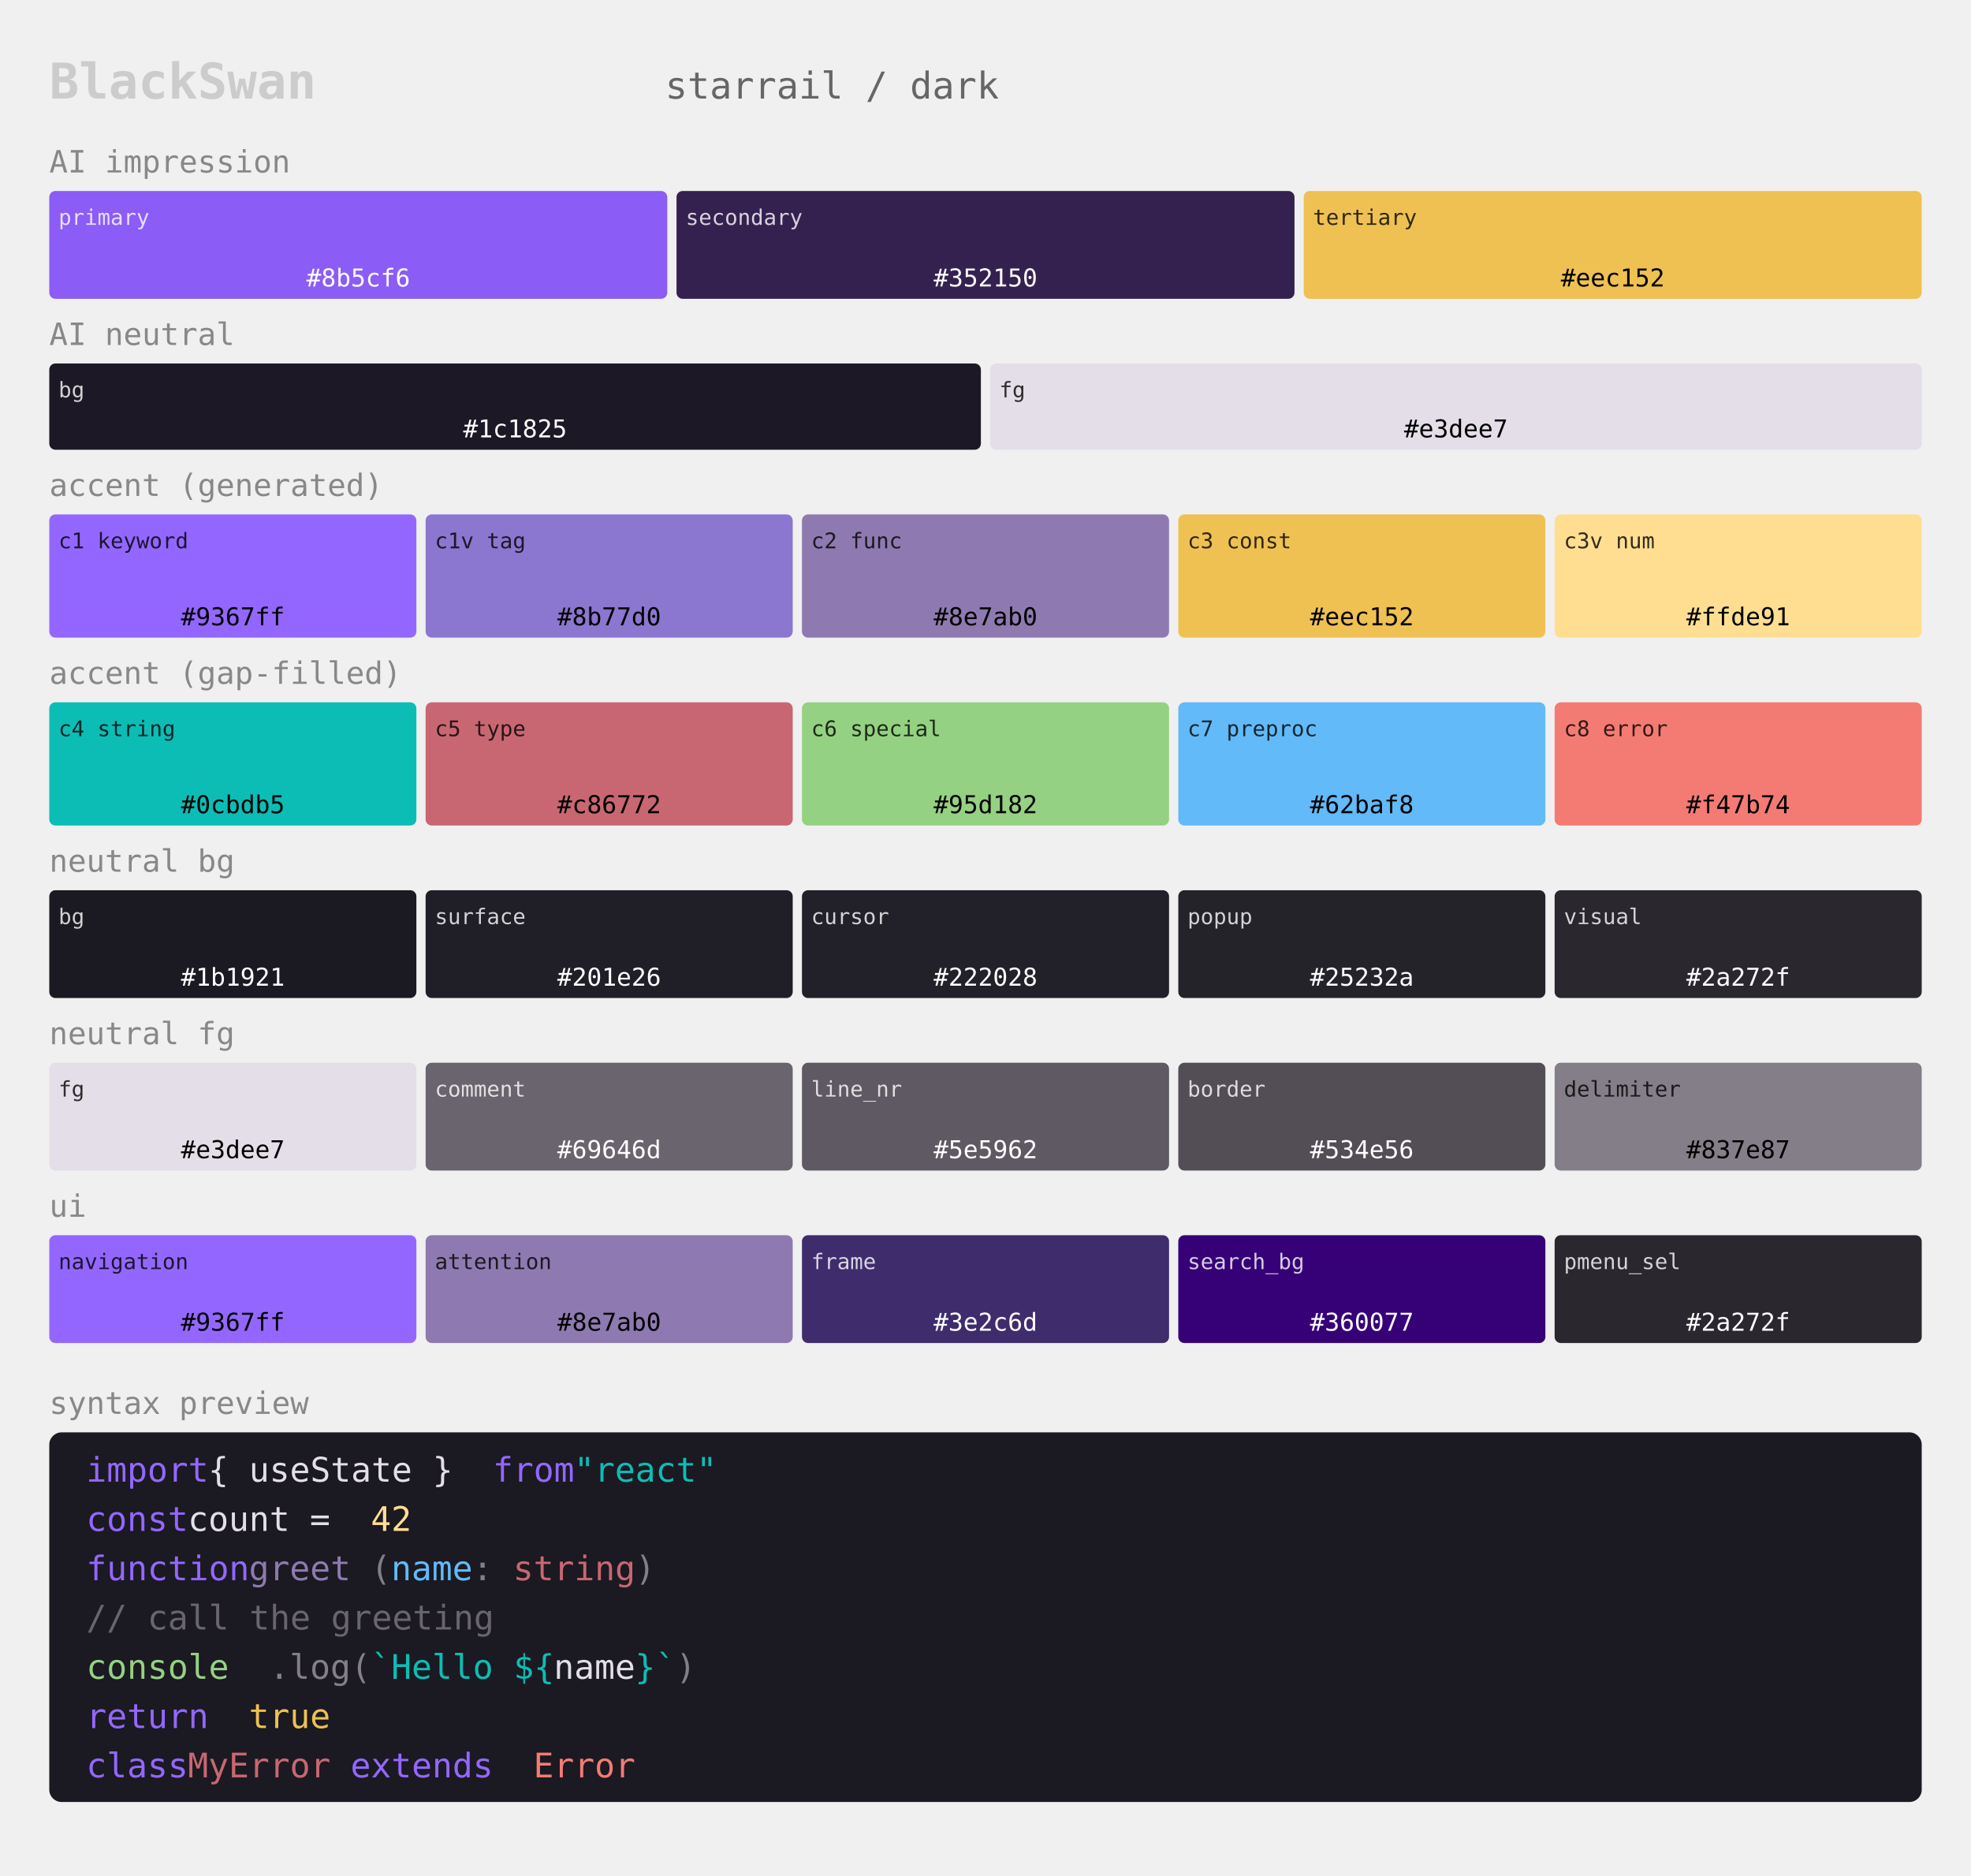
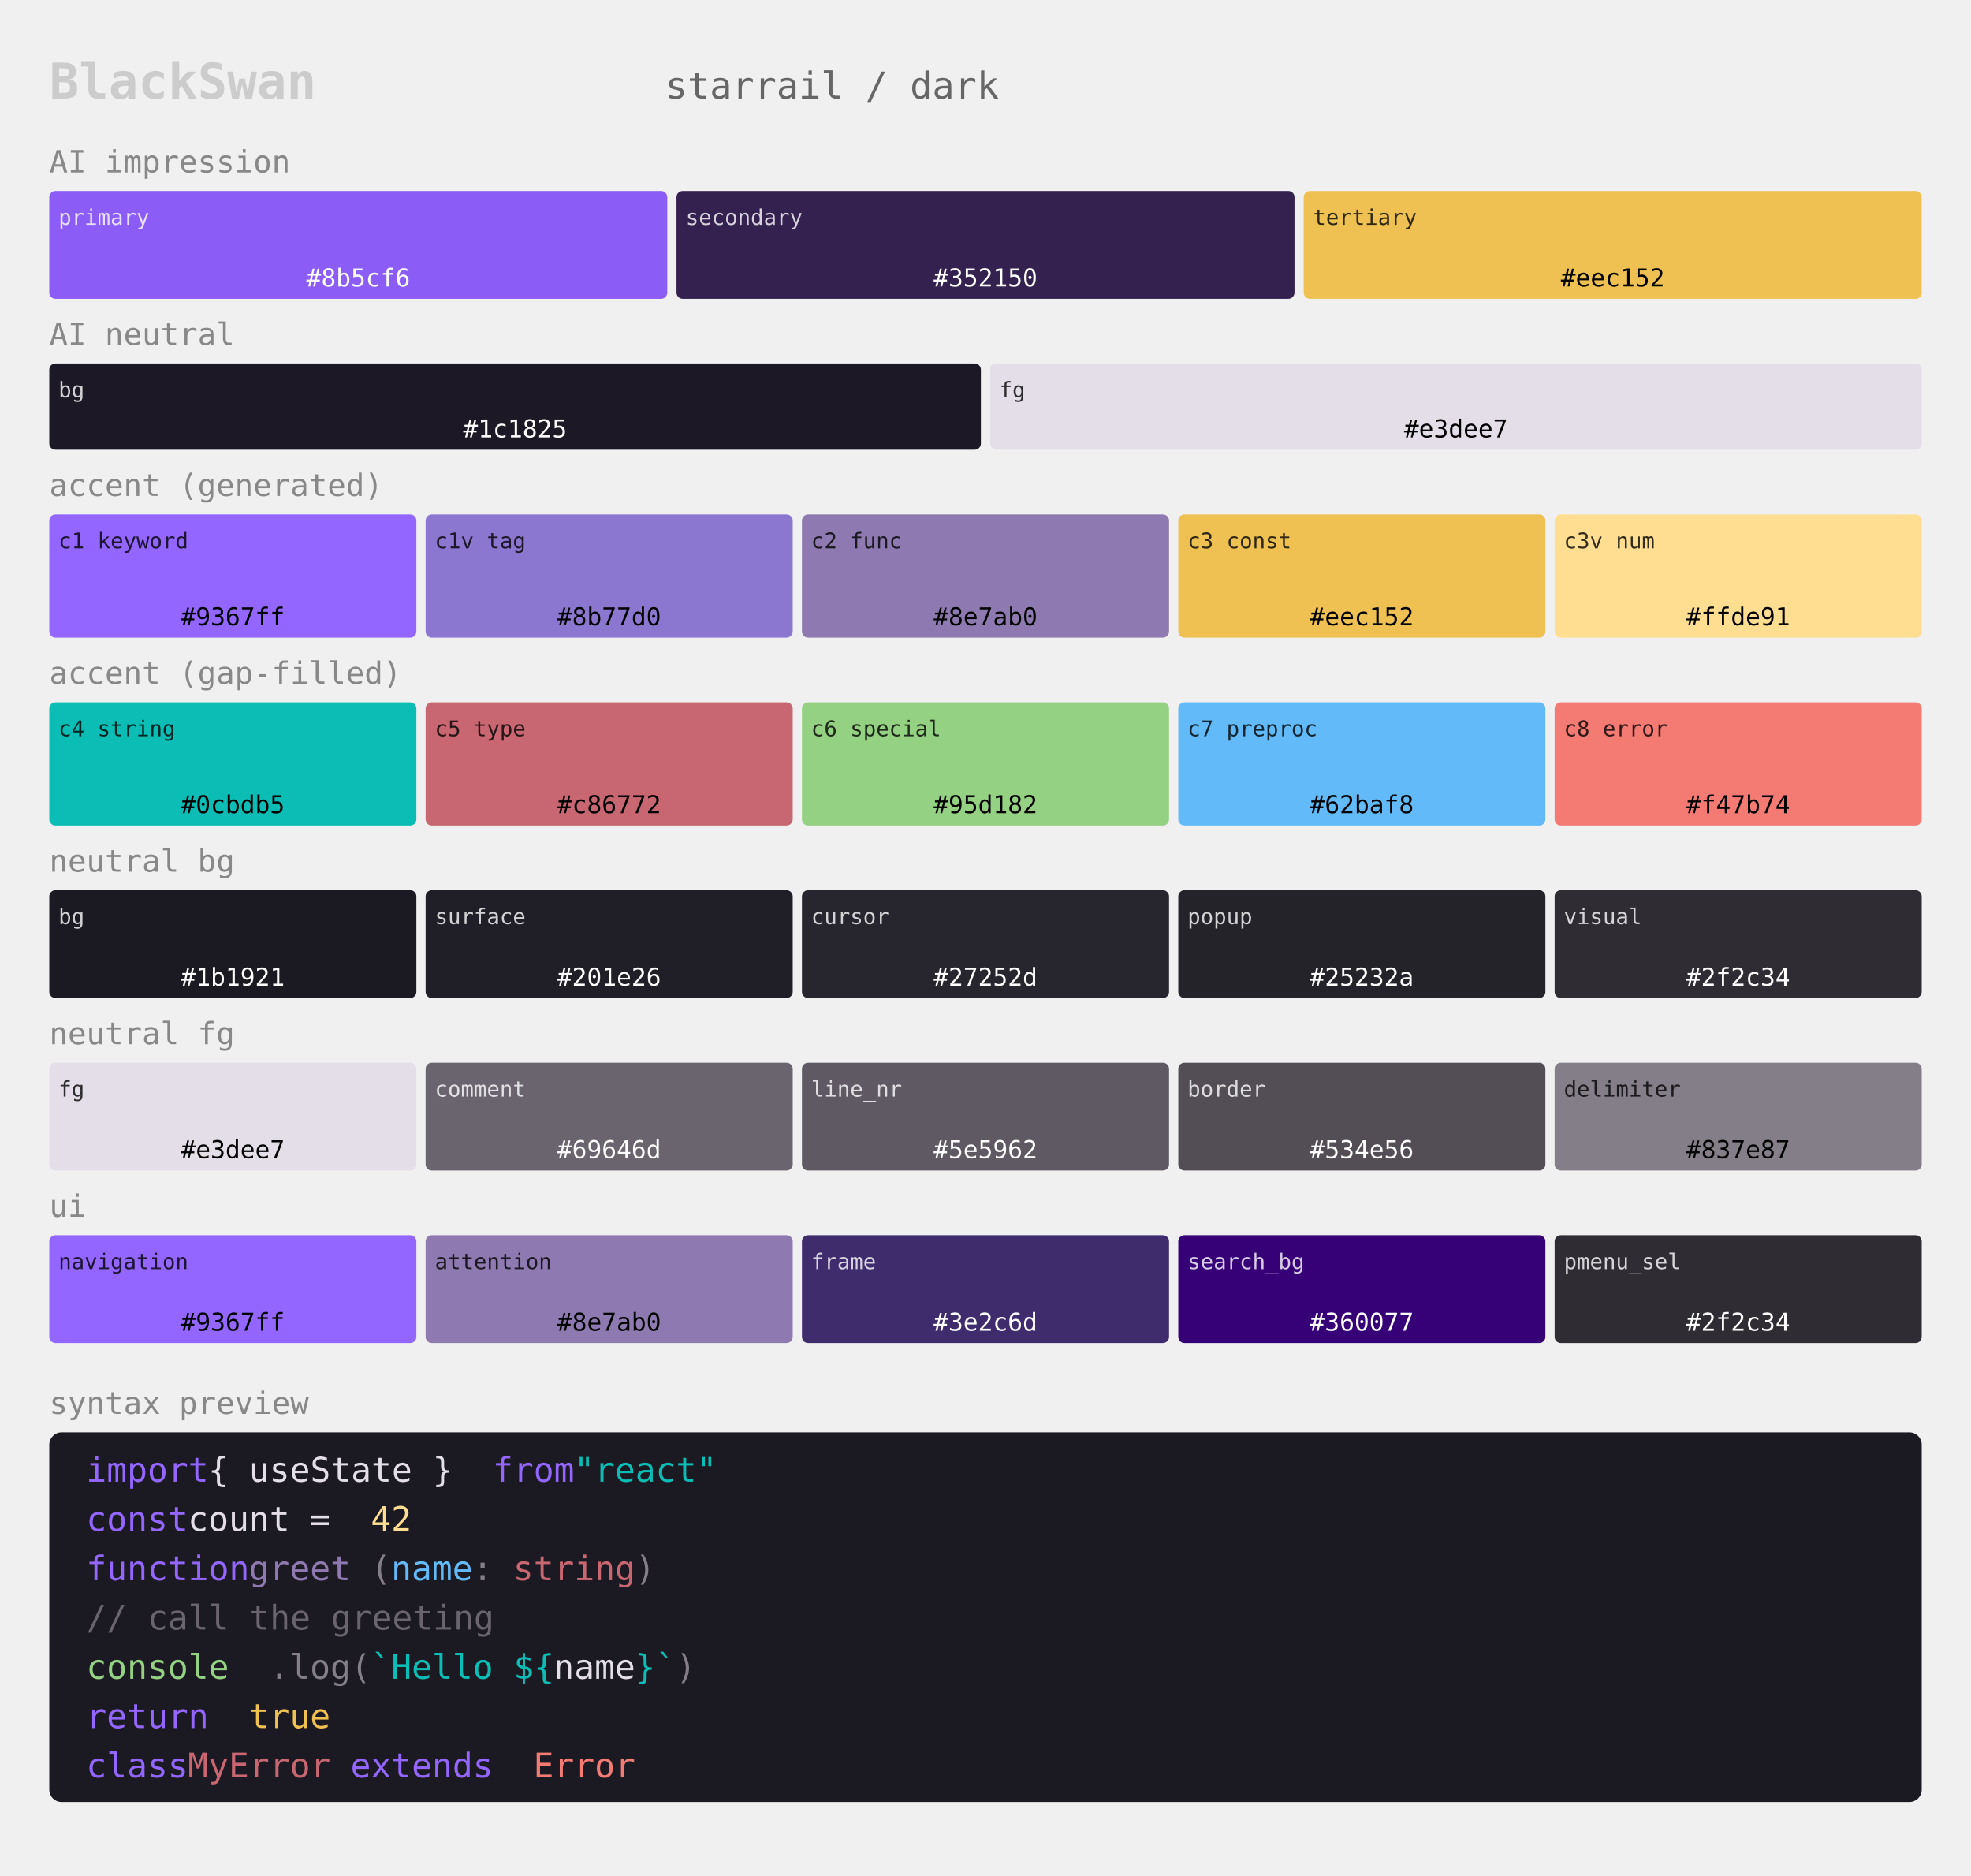
<svg xmlns="http://www.w3.org/2000/svg" width="640" height="609" style="background:#0a0a0a; font-family:ui-monospace,monospace;">
  <text x="16" y="32" fill="#ccc" font-size="16" font-weight="bold">BlackSwan</text>
  <text x="216" y="32" fill="#666" font-size="12">starrail / dark</text>
  <text x="16" y="56" fill="#888" font-size="10">AI impression</text>
  <rect x="16" y="62" width="200.667" height="35" fill="#8b5cf6" rx="2" />
  <text x="19" y="73" fill="#ffffff" font-size="7" opacity="0.8">primary</text>
  <text x="116.333" y="93" fill="#ffffff" font-size="8" text-anchor="middle">#8b5cf6</text>
  <rect x="219.667" y="62" width="200.667" height="35" fill="#352150" rx="2" />
  <text x="222.667" y="73" fill="#ffffff" font-size="7" opacity="0.8">secondary</text>
  <text x="320" y="93" fill="#ffffff" font-size="8" text-anchor="middle">#352150</text>
  <rect x="423.333" y="62" width="200.667" height="35" fill="#eec152" rx="2" />
  <text x="426.333" y="73" fill="#000000" font-size="7" opacity="0.8">tertiary</text>
  <text x="523.667" y="93" fill="#000000" font-size="8" text-anchor="middle">#eec152</text>
  <text x="16" y="112" fill="#888" font-size="10">AI neutral</text>
  <rect x="16" y="118" width="302.5" height="28" fill="#1c1825" rx="2" />
  <text x="19" y="129" fill="#ffffff" font-size="7" opacity="0.8">bg</text>
  <text x="167.25" y="142" fill="#ffffff" font-size="8" text-anchor="middle">#1c1825</text>
  <rect x="321.5" y="118" width="302.5" height="28" fill="#e3dee7" rx="2" />
  <text x="324.5" y="129" fill="#000000" font-size="7" opacity="0.8">fg</text>
  <text x="472.75" y="142" fill="#000000" font-size="8" text-anchor="middle">#e3dee7</text>
  <text x="16" y="161" fill="#888" font-size="10">accent (generated)</text>
  <rect x="16" y="167" width="119.2" height="40" fill="#9367ff" rx="2" />
  <text x="19" y="178" fill="#000000" font-size="7" opacity="0.8">c1 keyword</text>
  <text x="75.6" y="203" fill="#000000" font-size="8" text-anchor="middle">#9367ff</text>
  <rect x="138.2" y="167" width="119.2" height="40" fill="#8b77d0" rx="2" />
  <text x="141.2" y="178" fill="#000000" font-size="7" opacity="0.8">c1v tag</text>
  <text x="197.8" y="203" fill="#000000" font-size="8" text-anchor="middle">#8b77d0</text>
  <rect x="260.4" y="167" width="119.2" height="40" fill="#8e7ab0" rx="2" />
  <text x="263.4" y="178" fill="#000000" font-size="7" opacity="0.8">c2 func</text>
  <text x="320" y="203" fill="#000000" font-size="8" text-anchor="middle">#8e7ab0</text>
  <rect x="382.6" y="167" width="119.2" height="40" fill="#eec152" rx="2" />
  <text x="385.6" y="178" fill="#000000" font-size="7" opacity="0.8">c3 const</text>
  <text x="442.2" y="203" fill="#000000" font-size="8" text-anchor="middle">#eec152</text>
  <rect x="504.8" y="167" width="119.2" height="40" fill="#ffde91" rx="2" />
  <text x="507.8" y="178" fill="#000000" font-size="7" opacity="0.8">c3v num</text>
  <text x="564.4" y="203" fill="#000000" font-size="8" text-anchor="middle">#ffde91</text>
  <text x="16" y="222" fill="#888" font-size="10">accent (gap-filled)</text>
  <rect x="16" y="228" width="119.2" height="40" fill="#0cbdb5" rx="2" />
  <text x="19" y="239" fill="#000000" font-size="7" opacity="0.8">c4 string</text>
  <text x="75.6" y="264" fill="#000000" font-size="8" text-anchor="middle">#0cbdb5</text>
  <rect x="138.2" y="228" width="119.2" height="40" fill="#c86772" rx="2" />
  <text x="141.2" y="239" fill="#000000" font-size="7" opacity="0.8">c5 type</text>
  <text x="197.8" y="264" fill="#000000" font-size="8" text-anchor="middle">#c86772</text>
  <rect x="260.4" y="228" width="119.2" height="40" fill="#95d182" rx="2" />
  <text x="263.4" y="239" fill="#000000" font-size="7" opacity="0.8">c6 special</text>
  <text x="320" y="264" fill="#000000" font-size="8" text-anchor="middle">#95d182</text>
  <rect x="382.6" y="228" width="119.2" height="40" fill="#62baf8" rx="2" />
  <text x="385.6" y="239" fill="#000000" font-size="7" opacity="0.8">c7 preproc</text>
  <text x="442.2" y="264" fill="#000000" font-size="8" text-anchor="middle">#62baf8</text>
  <rect x="504.8" y="228" width="119.2" height="40" fill="#f47b74" rx="2" />
  <text x="507.8" y="239" fill="#000000" font-size="7" opacity="0.8">c8 error</text>
  <text x="564.4" y="264" fill="#000000" font-size="8" text-anchor="middle">#f47b74</text>
  <text x="16" y="283" fill="#888" font-size="10">neutral bg</text>
  <rect x="16" y="289" width="119.2" height="35" fill="#1b1921" rx="2" />
  <text x="19" y="300" fill="#ffffff" font-size="7" opacity="0.8">bg</text>
  <text x="75.6" y="320" fill="#ffffff" font-size="8" text-anchor="middle">#1b1921</text>
  <rect x="138.2" y="289" width="119.2" height="35" fill="#201e26" rx="2" />
  <text x="141.2" y="300" fill="#ffffff" font-size="7" opacity="0.8">surface</text>
  <text x="197.8" y="320" fill="#ffffff" font-size="8" text-anchor="middle">#201e26</text>
-   <rect x="260.4" y="289" width="119.2" height="35" fill="#222028" rx="2" />
+   <rect x="260.4" y="289" width="119.2" height="35" fill="#27252d" rx="2" />
  <text x="263.4" y="300" fill="#ffffff" font-size="7" opacity="0.8">cursor</text>
-   <text x="320" y="320" fill="#ffffff" font-size="8" text-anchor="middle">#222028</text>
+   <text x="320" y="320" fill="#ffffff" font-size="8" text-anchor="middle">#27252d</text>
  <rect x="382.6" y="289" width="119.2" height="35" fill="#25232a" rx="2" />
  <text x="385.6" y="300" fill="#ffffff" font-size="7" opacity="0.8">popup</text>
  <text x="442.2" y="320" fill="#ffffff" font-size="8" text-anchor="middle">#25232a</text>
-   <rect x="504.8" y="289" width="119.2" height="35" fill="#2a272f" rx="2" />
+   <rect x="504.8" y="289" width="119.2" height="35" fill="#2f2c34" rx="2" />
  <text x="507.8" y="300" fill="#ffffff" font-size="7" opacity="0.8">visual</text>
-   <text x="564.4" y="320" fill="#ffffff" font-size="8" text-anchor="middle">#2a272f</text>
+   <text x="564.4" y="320" fill="#ffffff" font-size="8" text-anchor="middle">#2f2c34</text>
  <text x="16" y="339" fill="#888" font-size="10">neutral fg</text>
  <rect x="16" y="345" width="119.2" height="35" fill="#e3dee7" rx="2" />
  <text x="19" y="356" fill="#000000" font-size="7" opacity="0.8">fg</text>
  <text x="75.6" y="376" fill="#000000" font-size="8" text-anchor="middle">#e3dee7</text>
  <rect x="138.2" y="345" width="119.2" height="35" fill="#69646d" rx="2" />
  <text x="141.2" y="356" fill="#ffffff" font-size="7" opacity="0.8">comment</text>
  <text x="197.8" y="376" fill="#ffffff" font-size="8" text-anchor="middle">#69646d</text>
  <rect x="260.4" y="345" width="119.2" height="35" fill="#5e5962" rx="2" />
  <text x="263.4" y="356" fill="#ffffff" font-size="7" opacity="0.8">line_nr</text>
  <text x="320" y="376" fill="#ffffff" font-size="8" text-anchor="middle">#5e5962</text>
  <rect x="382.6" y="345" width="119.2" height="35" fill="#534e56" rx="2" />
  <text x="385.6" y="356" fill="#ffffff" font-size="7" opacity="0.8">border</text>
  <text x="442.2" y="376" fill="#ffffff" font-size="8" text-anchor="middle">#534e56</text>
  <rect x="504.8" y="345" width="119.2" height="35" fill="#837e87" rx="2" />
  <text x="507.8" y="356" fill="#000000" font-size="7" opacity="0.8">delimiter</text>
  <text x="564.4" y="376" fill="#000000" font-size="8" text-anchor="middle">#837e87</text>
  <text x="16" y="395" fill="#888" font-size="10">ui</text>
  <rect x="16" y="401" width="119.2" height="35" fill="#9367ff" rx="2" />
  <text x="19" y="412" fill="#000000" font-size="7" opacity="0.8">navigation</text>
  <text x="75.6" y="432" fill="#000000" font-size="8" text-anchor="middle">#9367ff</text>
  <rect x="138.2" y="401" width="119.2" height="35" fill="#8e7ab0" rx="2" />
  <text x="141.2" y="412" fill="#000000" font-size="7" opacity="0.8">attention</text>
  <text x="197.8" y="432" fill="#000000" font-size="8" text-anchor="middle">#8e7ab0</text>
  <rect x="260.4" y="401" width="119.2" height="35" fill="#3e2c6d" rx="2" />
  <text x="263.4" y="412" fill="#ffffff" font-size="7" opacity="0.8">frame</text>
  <text x="320" y="432" fill="#ffffff" font-size="8" text-anchor="middle">#3e2c6d</text>
  <rect x="382.6" y="401" width="119.2" height="35" fill="#360077" rx="2" />
  <text x="385.6" y="412" fill="#ffffff" font-size="7" opacity="0.8">search_bg</text>
  <text x="442.2" y="432" fill="#ffffff" font-size="8" text-anchor="middle">#360077</text>
-   <rect x="504.8" y="401" width="119.2" height="35" fill="#2a272f" rx="2" />
+   <rect x="504.8" y="401" width="119.2" height="35" fill="#2f2c34" rx="2" />
  <text x="507.8" y="412" fill="#ffffff" font-size="7" opacity="0.8">pmenu_sel</text>
-   <text x="564.4" y="432" fill="#ffffff" font-size="8" text-anchor="middle">#2a272f</text>
+   <text x="564.4" y="432" fill="#ffffff" font-size="8" text-anchor="middle">#2f2c34</text>
  <text x="16" y="459" fill="#888" font-size="10">syntax preview</text>
  <rect x="16" y="465" width="608" height="120" fill="#1b1921" rx="4" />
  <text x="28" y="481" fill="#9367ff" font-size="11" font-family="monospace">import</text>
  <text x="67.6" y="481" fill="#e3dee7" font-size="11" font-family="monospace"> { useState } </text>
  <text x="160" y="481" fill="#9367ff" font-size="11" font-family="monospace">from</text>
  <text x="186.4" y="481" fill="#0cbdb5" font-size="11" font-family="monospace"> "react"</text>
  <text x="28" y="497" fill="#9367ff" font-size="11" font-family="monospace">const</text>
  <text x="61" y="497" fill="#e3dee7" font-size="11" font-family="monospace"> count</text>
  <text x="100.6" y="497" fill="#e3dee7" font-size="11" font-family="monospace"> = </text>
  <text x="120.4" y="497" fill="#ffde91" font-size="11" font-family="monospace">42</text>
  <text x="28" y="513" fill="#9367ff" font-size="11" font-family="monospace">function</text>
  <text x="80.8" y="513" fill="#8e7ab0" font-size="11" font-family="monospace"> greet</text>
  <text x="120.4" y="513" fill="#837e87" font-size="11" font-family="monospace">(</text>
  <text x="127" y="513" fill="#62baf8" font-size="11" font-family="monospace">name</text>
  <text x="153.4" y="513" fill="#837e87" font-size="11" font-family="monospace">: </text>
  <text x="166.6" y="513" fill="#c86772" font-size="11" font-family="monospace">string</text>
  <text x="206.2" y="513" fill="#837e87" font-size="11" font-family="monospace">)</text>
  <text x="28" y="529" fill="#69646d" font-size="11" font-family="monospace">  // call the greeting</text>
  <text x="28" y="545" fill="#95d182" font-size="11" font-family="monospace">  console</text>
  <text x="87.4" y="545" fill="#837e87" font-size="11" font-family="monospace">.log(</text>
  <text x="120.4" y="545" fill="#0cbdb5" font-size="11" font-family="monospace">`Hello ${</text>
  <text x="179.8" y="545" fill="#e3dee7" font-size="11" font-family="monospace">name</text>
  <text x="206.2" y="545" fill="#0cbdb5" font-size="11" font-family="monospace">}`</text>
  <text x="219.4" y="545" fill="#837e87" font-size="11" font-family="monospace">)</text>
  <text x="28" y="561" fill="#9367ff" font-size="11" font-family="monospace">  return</text>
  <text x="80.8" y="561" fill="#eec152" font-size="11" font-family="monospace"> true</text>
  <text x="28" y="577" fill="#9367ff" font-size="11" font-family="monospace">class</text>
  <text x="61" y="577" fill="#c86772" font-size="11" font-family="monospace"> MyError</text>
  <text x="113.8" y="577" fill="#9367ff" font-size="11" font-family="monospace"> extends </text>
  <text x="173.2" y="577" fill="#f47b74" font-size="11" font-family="monospace">Error</text>
</svg>
